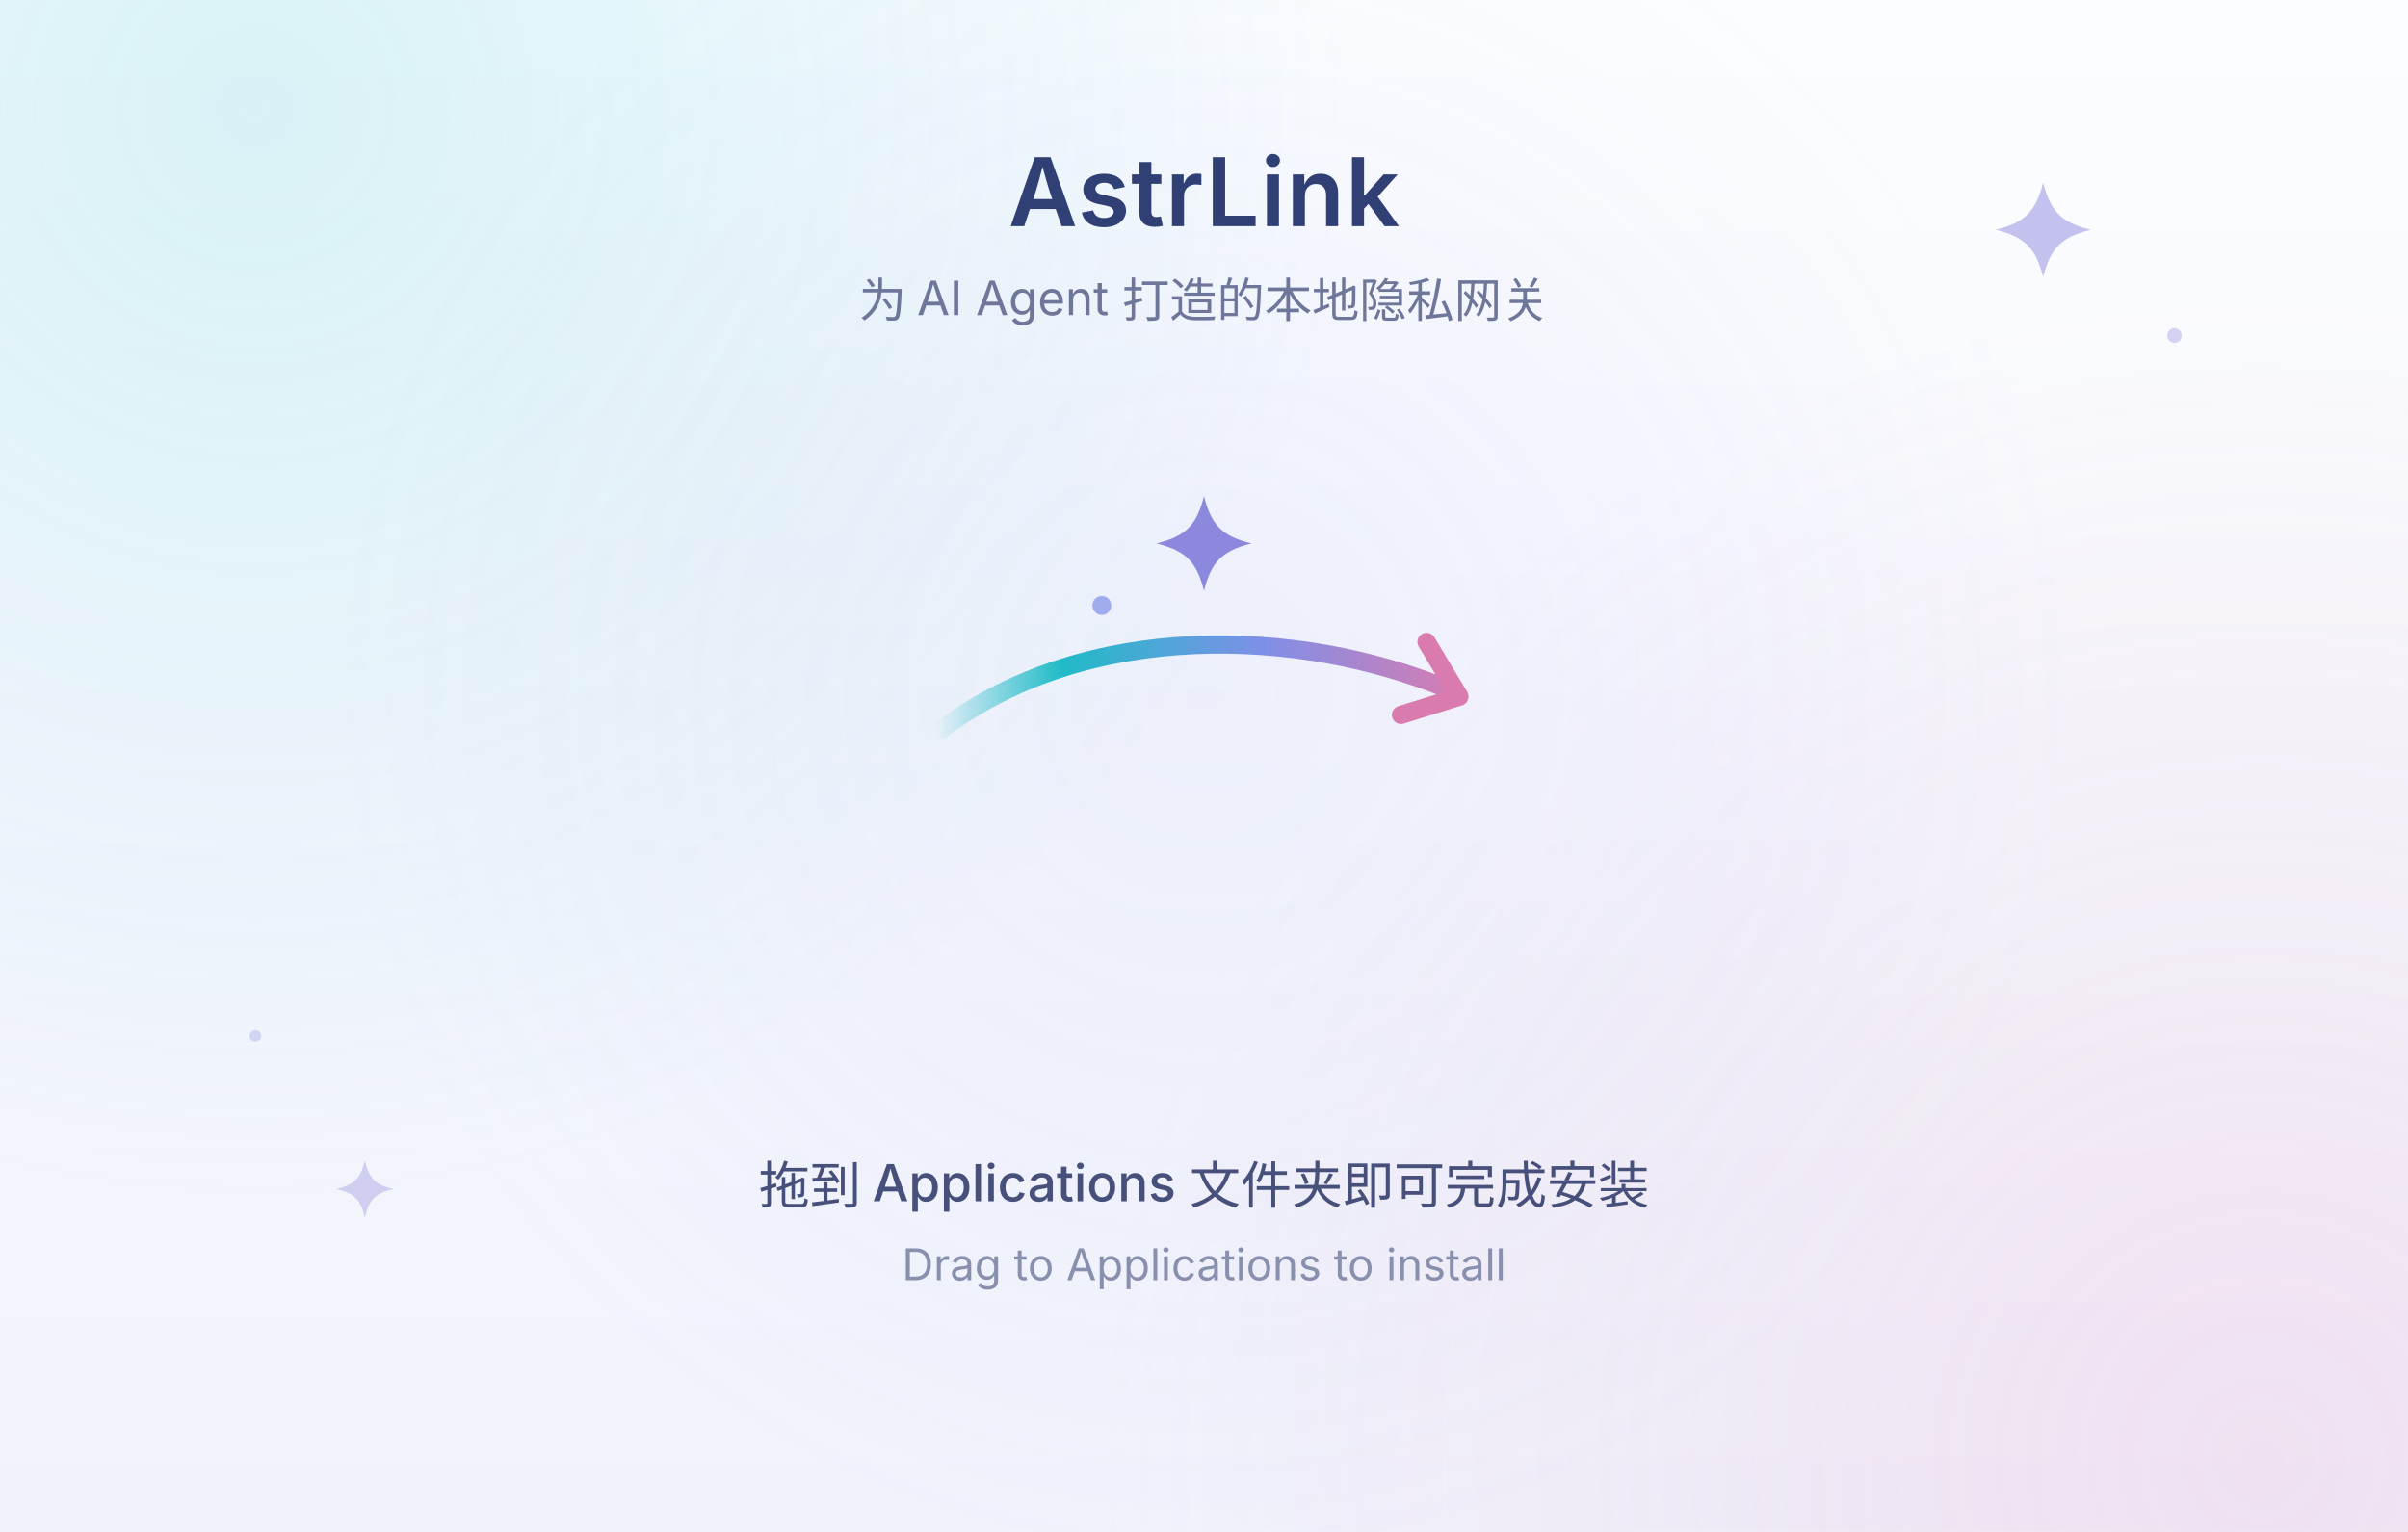
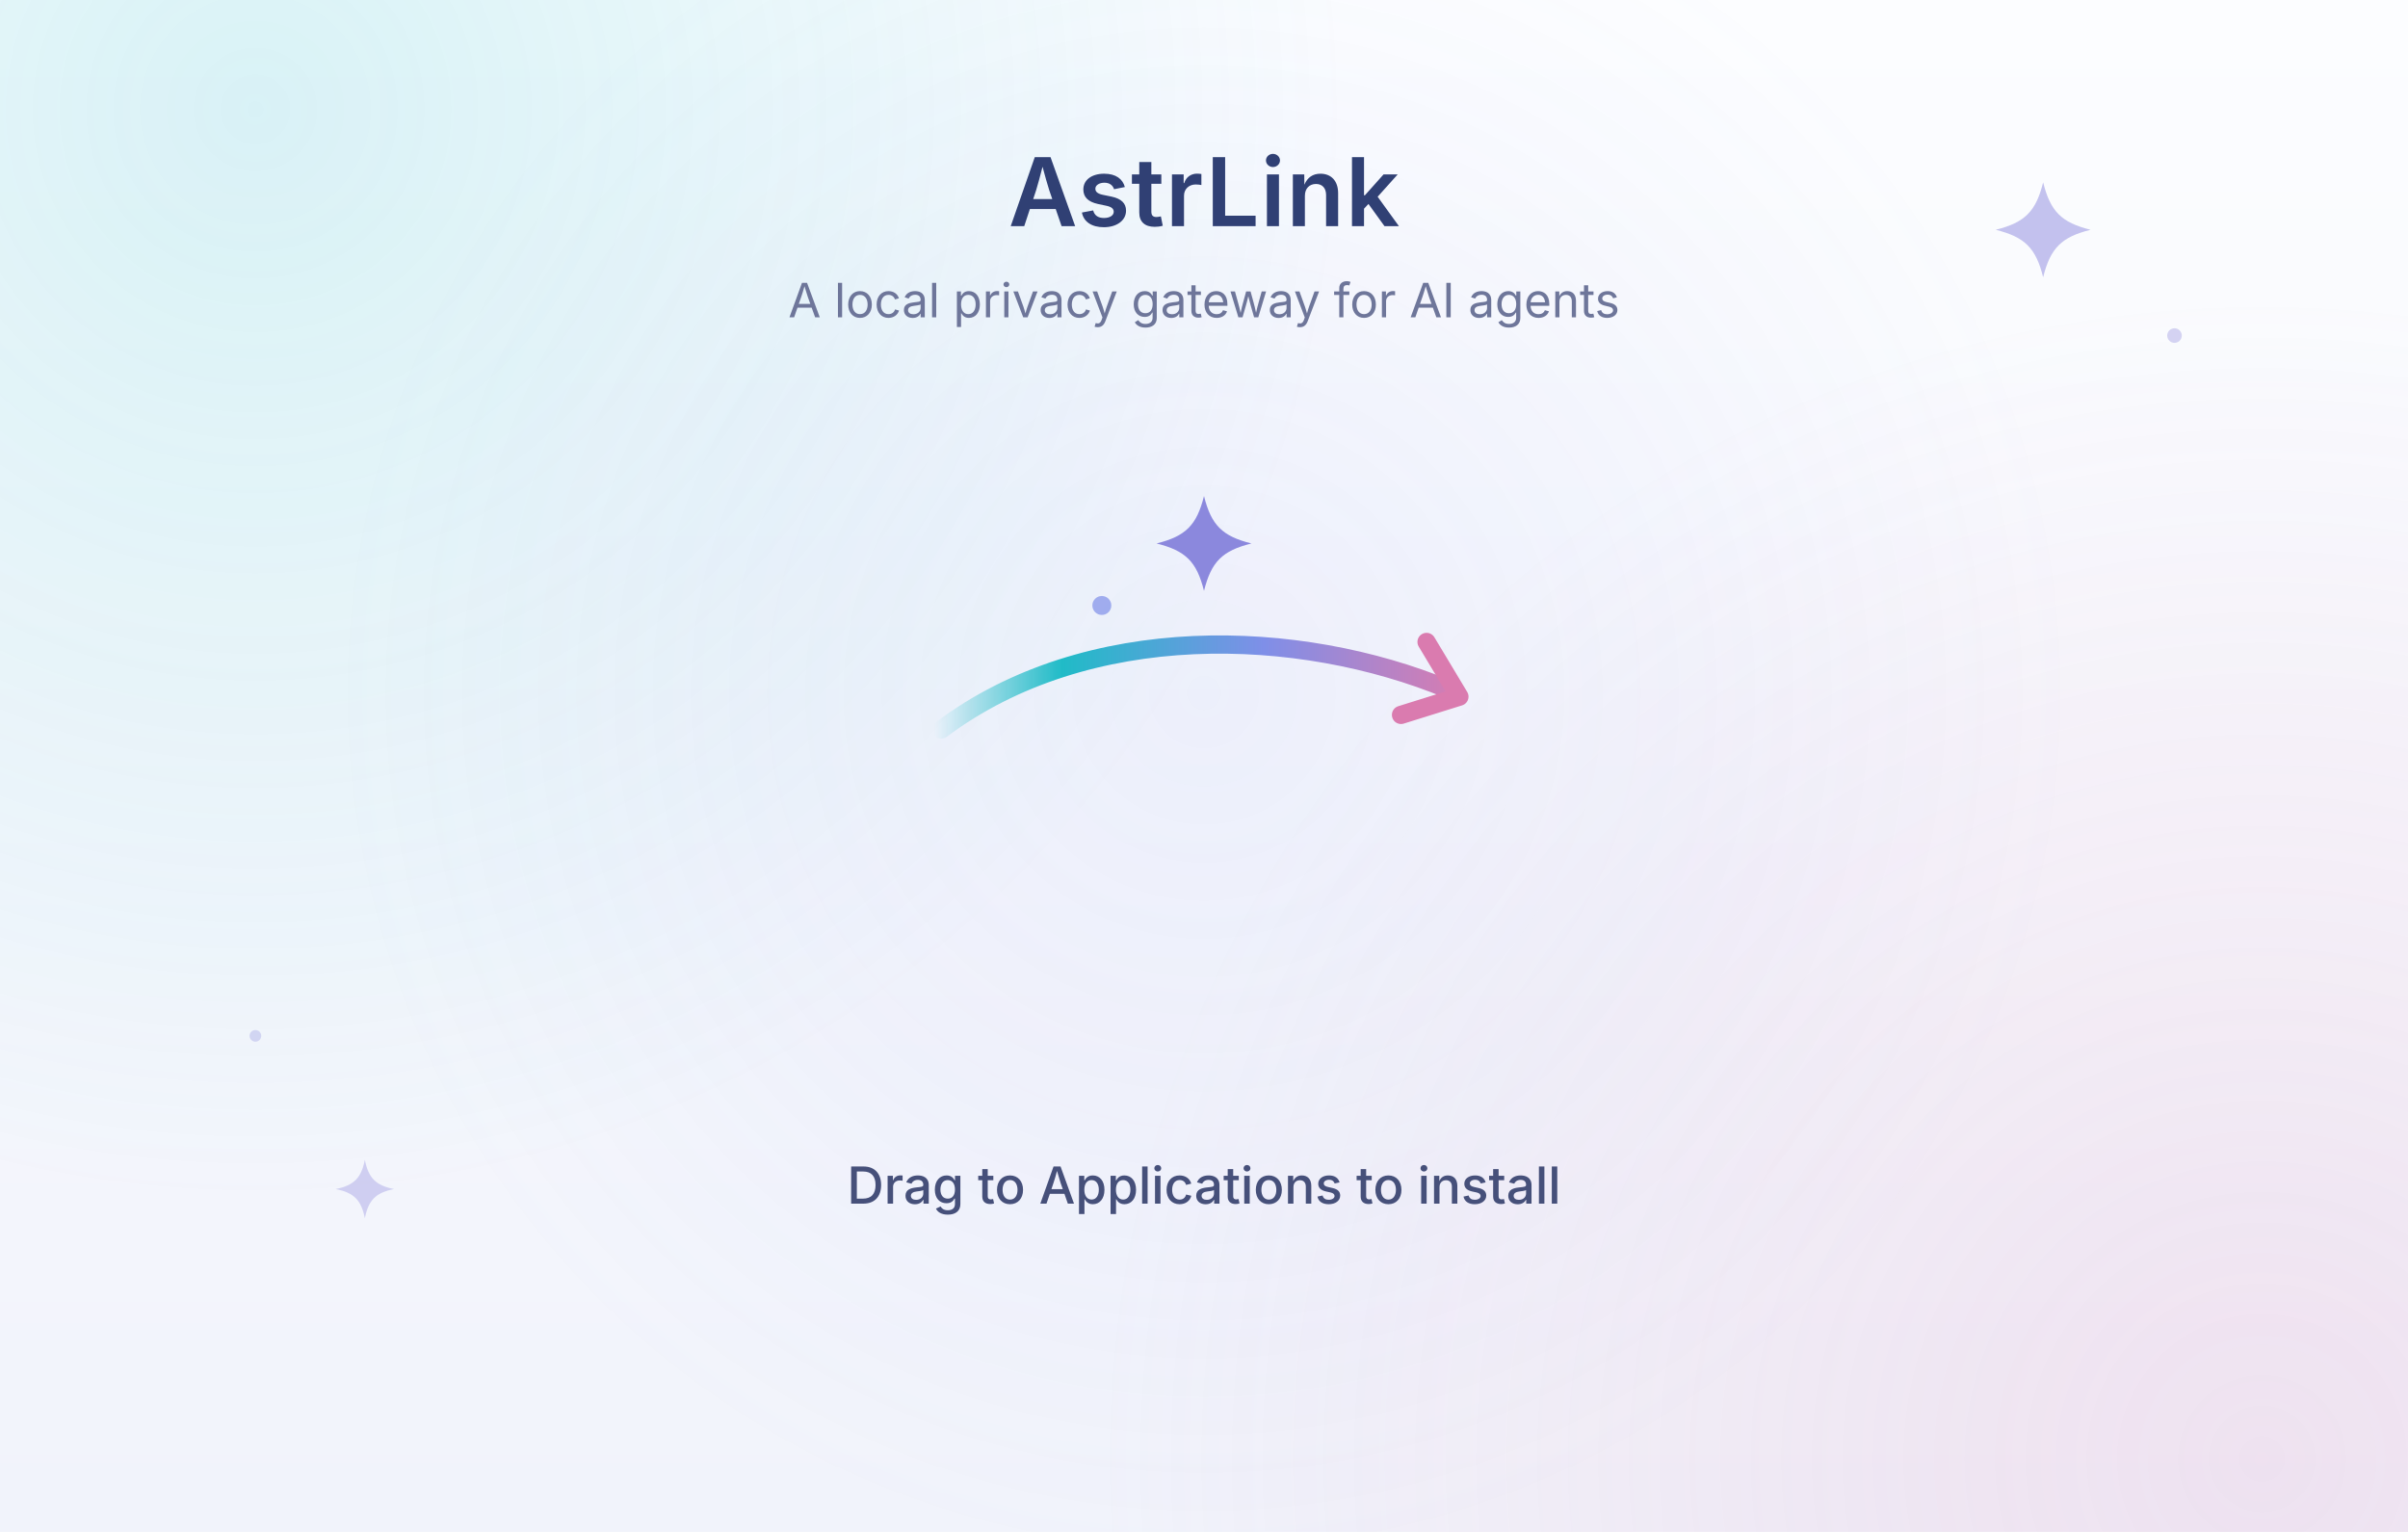
<svg xmlns="http://www.w3.org/2000/svg" width="660" height="420" viewBox="0 0 660 420" fill="none">
  <defs>
    <linearGradient id="canvas" x1="0" y1="0" x2="0" y2="420" gradientUnits="userSpaceOnUse">
      <stop stop-color="#FCFDFF" />
      <stop offset="1" stop-color="#F1F3FB" />
    </linearGradient>
    <radialGradient id="glow-teal" cx="70" cy="30" r="300" gradientUnits="userSpaceOnUse">
      <stop stop-color="#20BBC7" stop-opacity=".16" />
      <stop offset="1" stop-color="#20BBC7" stop-opacity="0" />
    </radialGradient>
    <radialGradient id="glow-pink" cx="620" cy="400" r="320" gradientUnits="userSpaceOnUse">
      <stop stop-color="#DA7BAF" stop-opacity=".15" />
      <stop offset="1" stop-color="#DA7BAF" stop-opacity="0" />
    </radialGradient>
    <radialGradient id="glow-lavender" cx="330" cy="190" r="240" gradientUnits="userSpaceOnUse">
      <stop stop-color="#7F8FE8" stop-opacity=".09" />
      <stop offset="1" stop-color="#7F8FE8" stop-opacity="0" />
    </radialGradient>
    <linearGradient id="trail" x1="256" y1="0" x2="402" y2="0" gradientUnits="userSpaceOnUse">
      <stop stop-color="#20BBC7" stop-opacity="0" />
      <stop offset=".24" stop-color="#20BBC7" />
      <stop offset=".62" stop-color="#7F8FE8" />
      <stop offset="1" stop-color="#DA7BAF" />
    </linearGradient>
  </defs>
  <rect width="660" height="420" fill="url(#canvas)" />
  <rect width="660" height="420" fill="url(#glow-teal)" />
  <rect width="660" height="420" fill="url(#glow-pink)" />
  <rect width="660" height="420" fill="url(#glow-lavender)" />
  <g fill="#8B88DD">
    <path d="M560 50C562 58 565 61 573 63C565 65 562 68 560 76C558 68 555 65 547 63C555 61 558 58 560 50Z" opacity=".5" />
    <path d="M100 318C101 323 103 325 108 326C103 327 101 329 100 334C99 329 97 327 92 326C97 325 99 323 100 318Z" opacity=".35" />
    <circle cx="596" cy="92" r="2" opacity=".35" />
    <circle cx="70" cy="284" r="1.6" opacity=".3" />
  </g>
  <text x="330" y="62" text-anchor="middle" fill="#304074" font-family="-apple-system, 'SF Pro Display', 'Helvetica Neue', sans-serif" font-size="26" font-weight="600" letter-spacing=".3">AstrLink</text>
-   <text x="330" y="87" text-anchor="middle" fill="#6E769A" font-family="'PingFang SC', -apple-system, 'Helvetica Neue', sans-serif" font-size="13">为 AI Agent 打造的本地隐私网关</text>
+   <text x="330" y="87" text-anchor="middle" fill="#6E769A" font-family="-apple-system, 'SF Pro Text', 'Helvetica Neue', sans-serif" font-size="13">A local privacy gateway for AI agents</text>
  <g stroke-linecap="round" stroke-linejoin="round" stroke-width="5">
    <path d="M258 200C298 170 356 172 397 189" stroke="url(#trail)" />
    <path d="M391 176L400 191L384 196" stroke="#DA7BAF" />
  </g>
  <circle cx="302" cy="166" r="2.6" fill="#7F8FE8" opacity=".7" />
  <path d="M330 136C332 144 335 147 343 149C335 151 332 154 330 162C328 154 325 151 317 149C325 147 328 144 330 136Z" fill="#8B88DD" />
-   <text x="330" y="330" text-anchor="middle" fill="#46507A" font-family="'PingFang SC', -apple-system, 'Helvetica Neue', sans-serif" font-size="14" font-weight="500">拖到 Applications 文件夹即可完成安装</text>
-   <text x="330" y="351" text-anchor="middle" fill="#8890AE" font-family="-apple-system, 'SF Pro Text', 'Helvetica Neue', sans-serif" font-size="12">Drag to Applications to install</text>
+   <text x="330" y="330" text-anchor="middle" fill="#46507A" font-family="-apple-system, 'SF Pro Text', 'Helvetica Neue', sans-serif" font-size="14" font-weight="500">Drag to Applications to install</text>
</svg>
